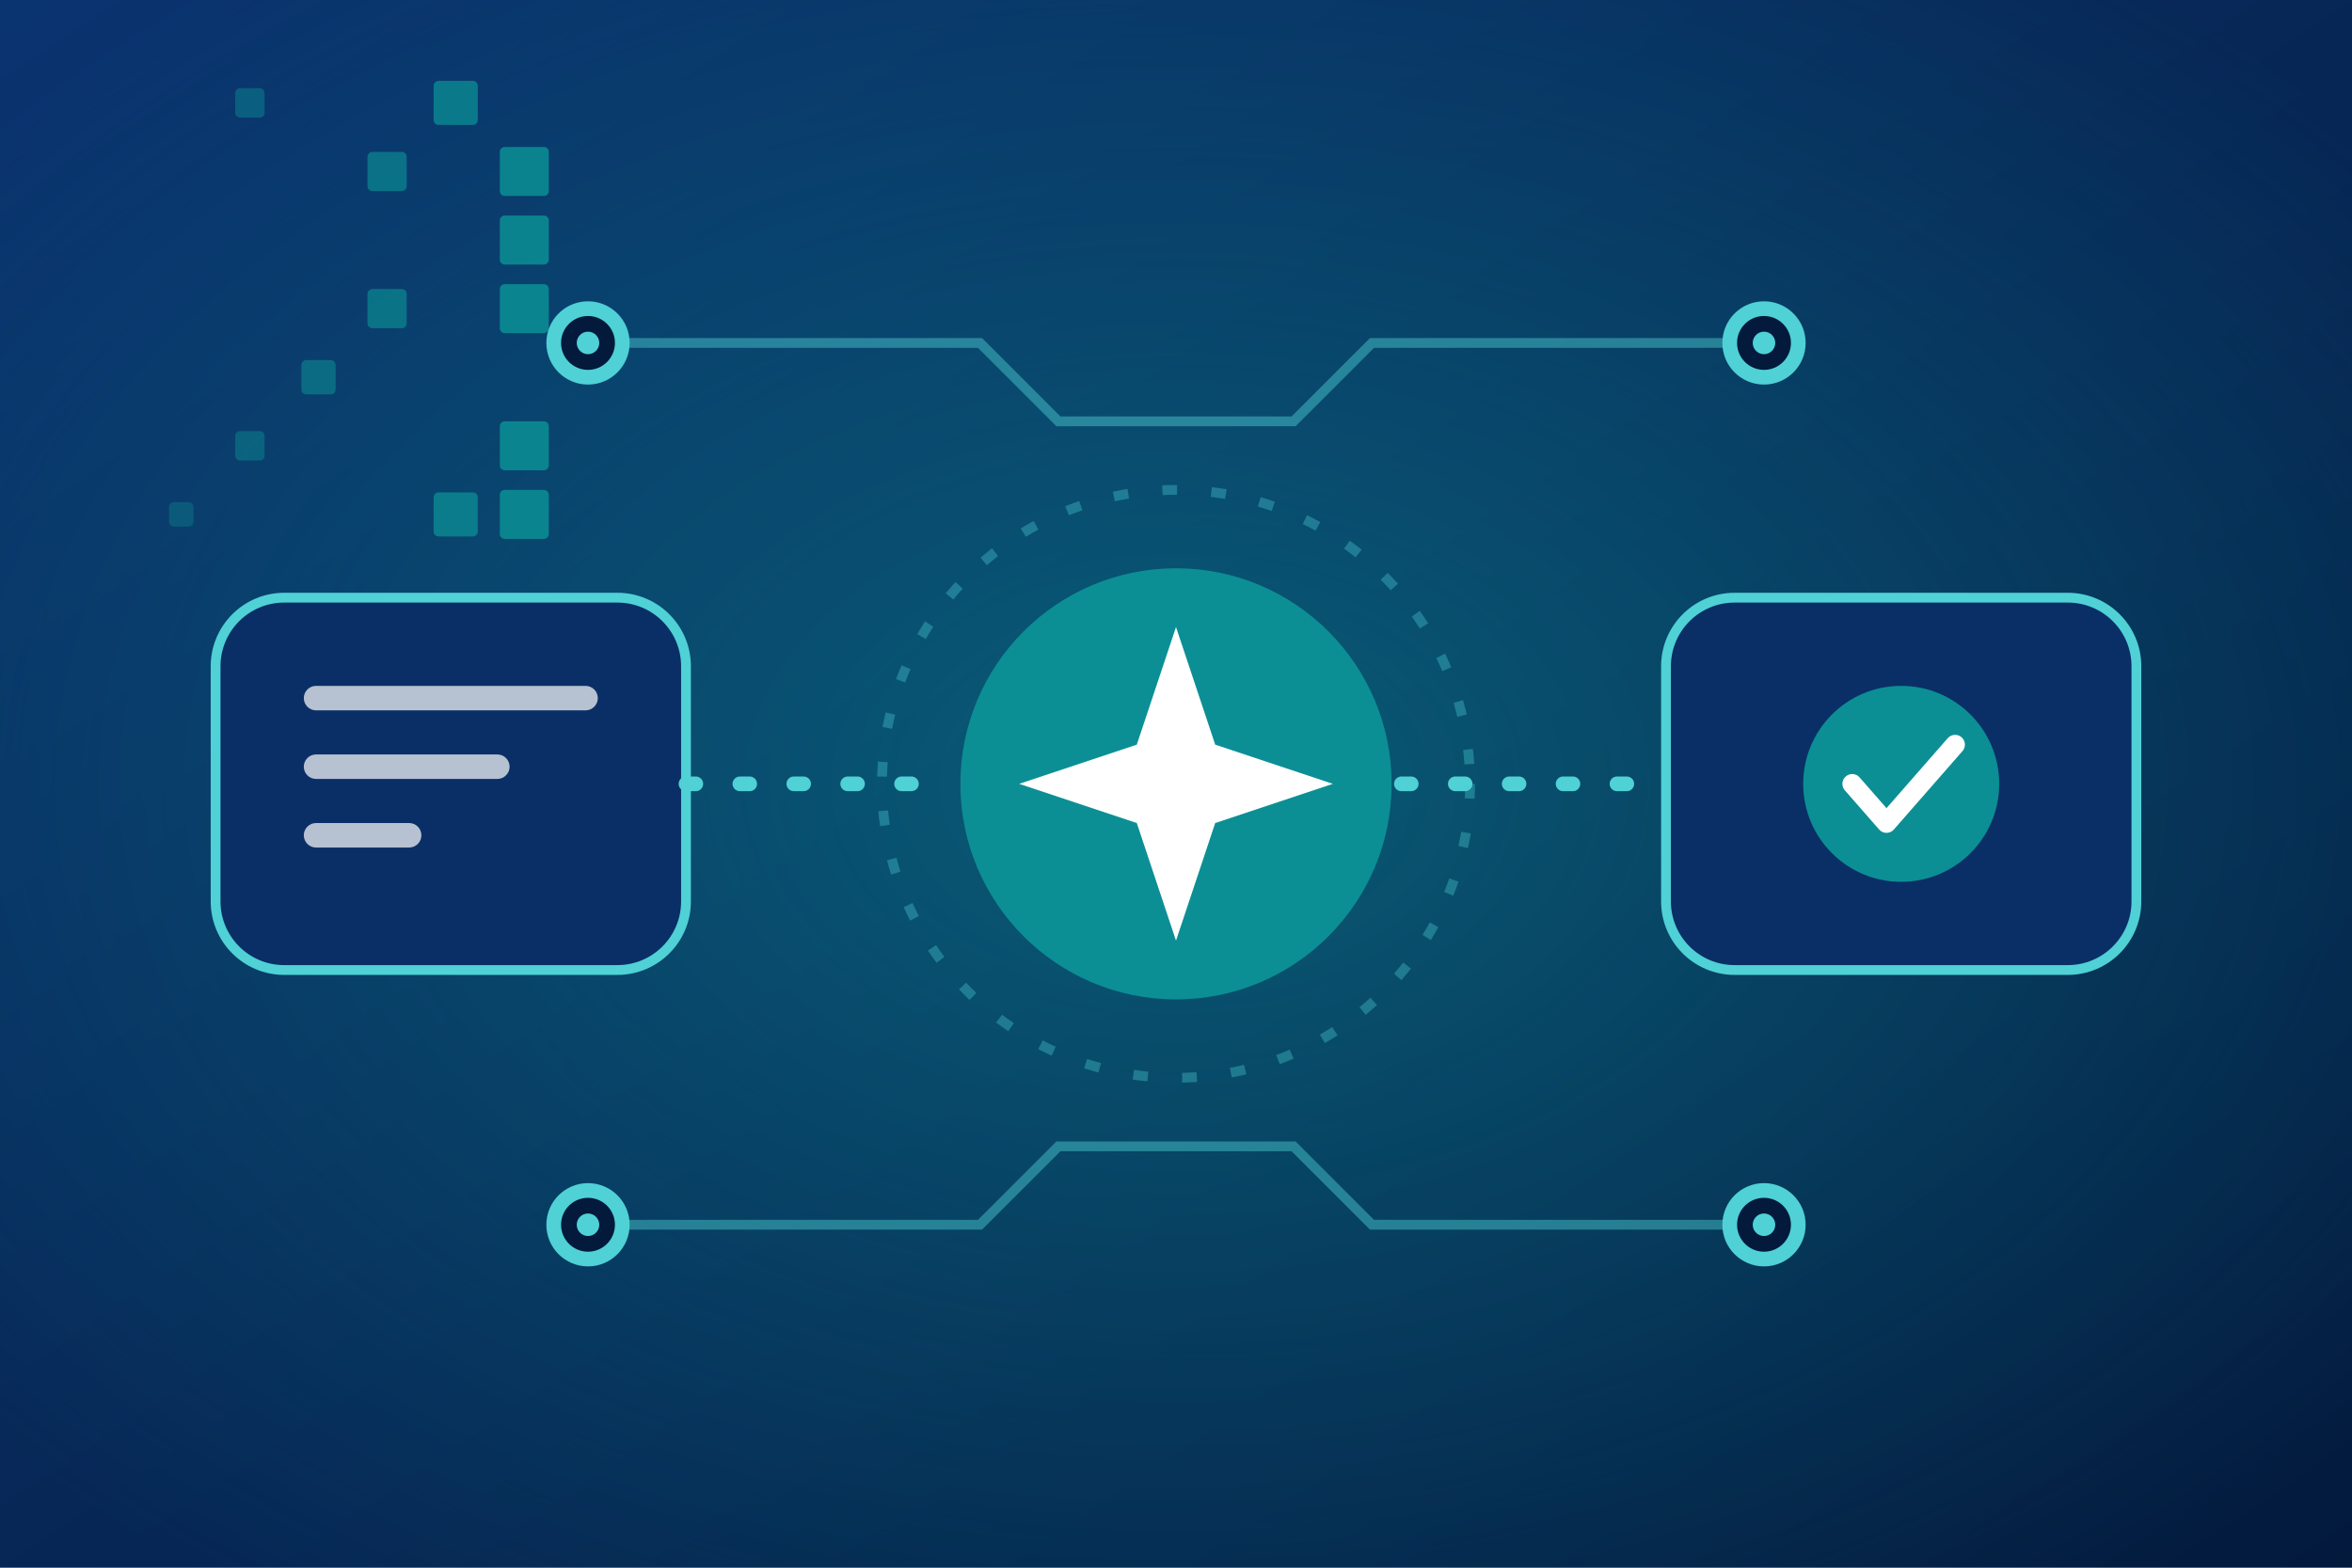
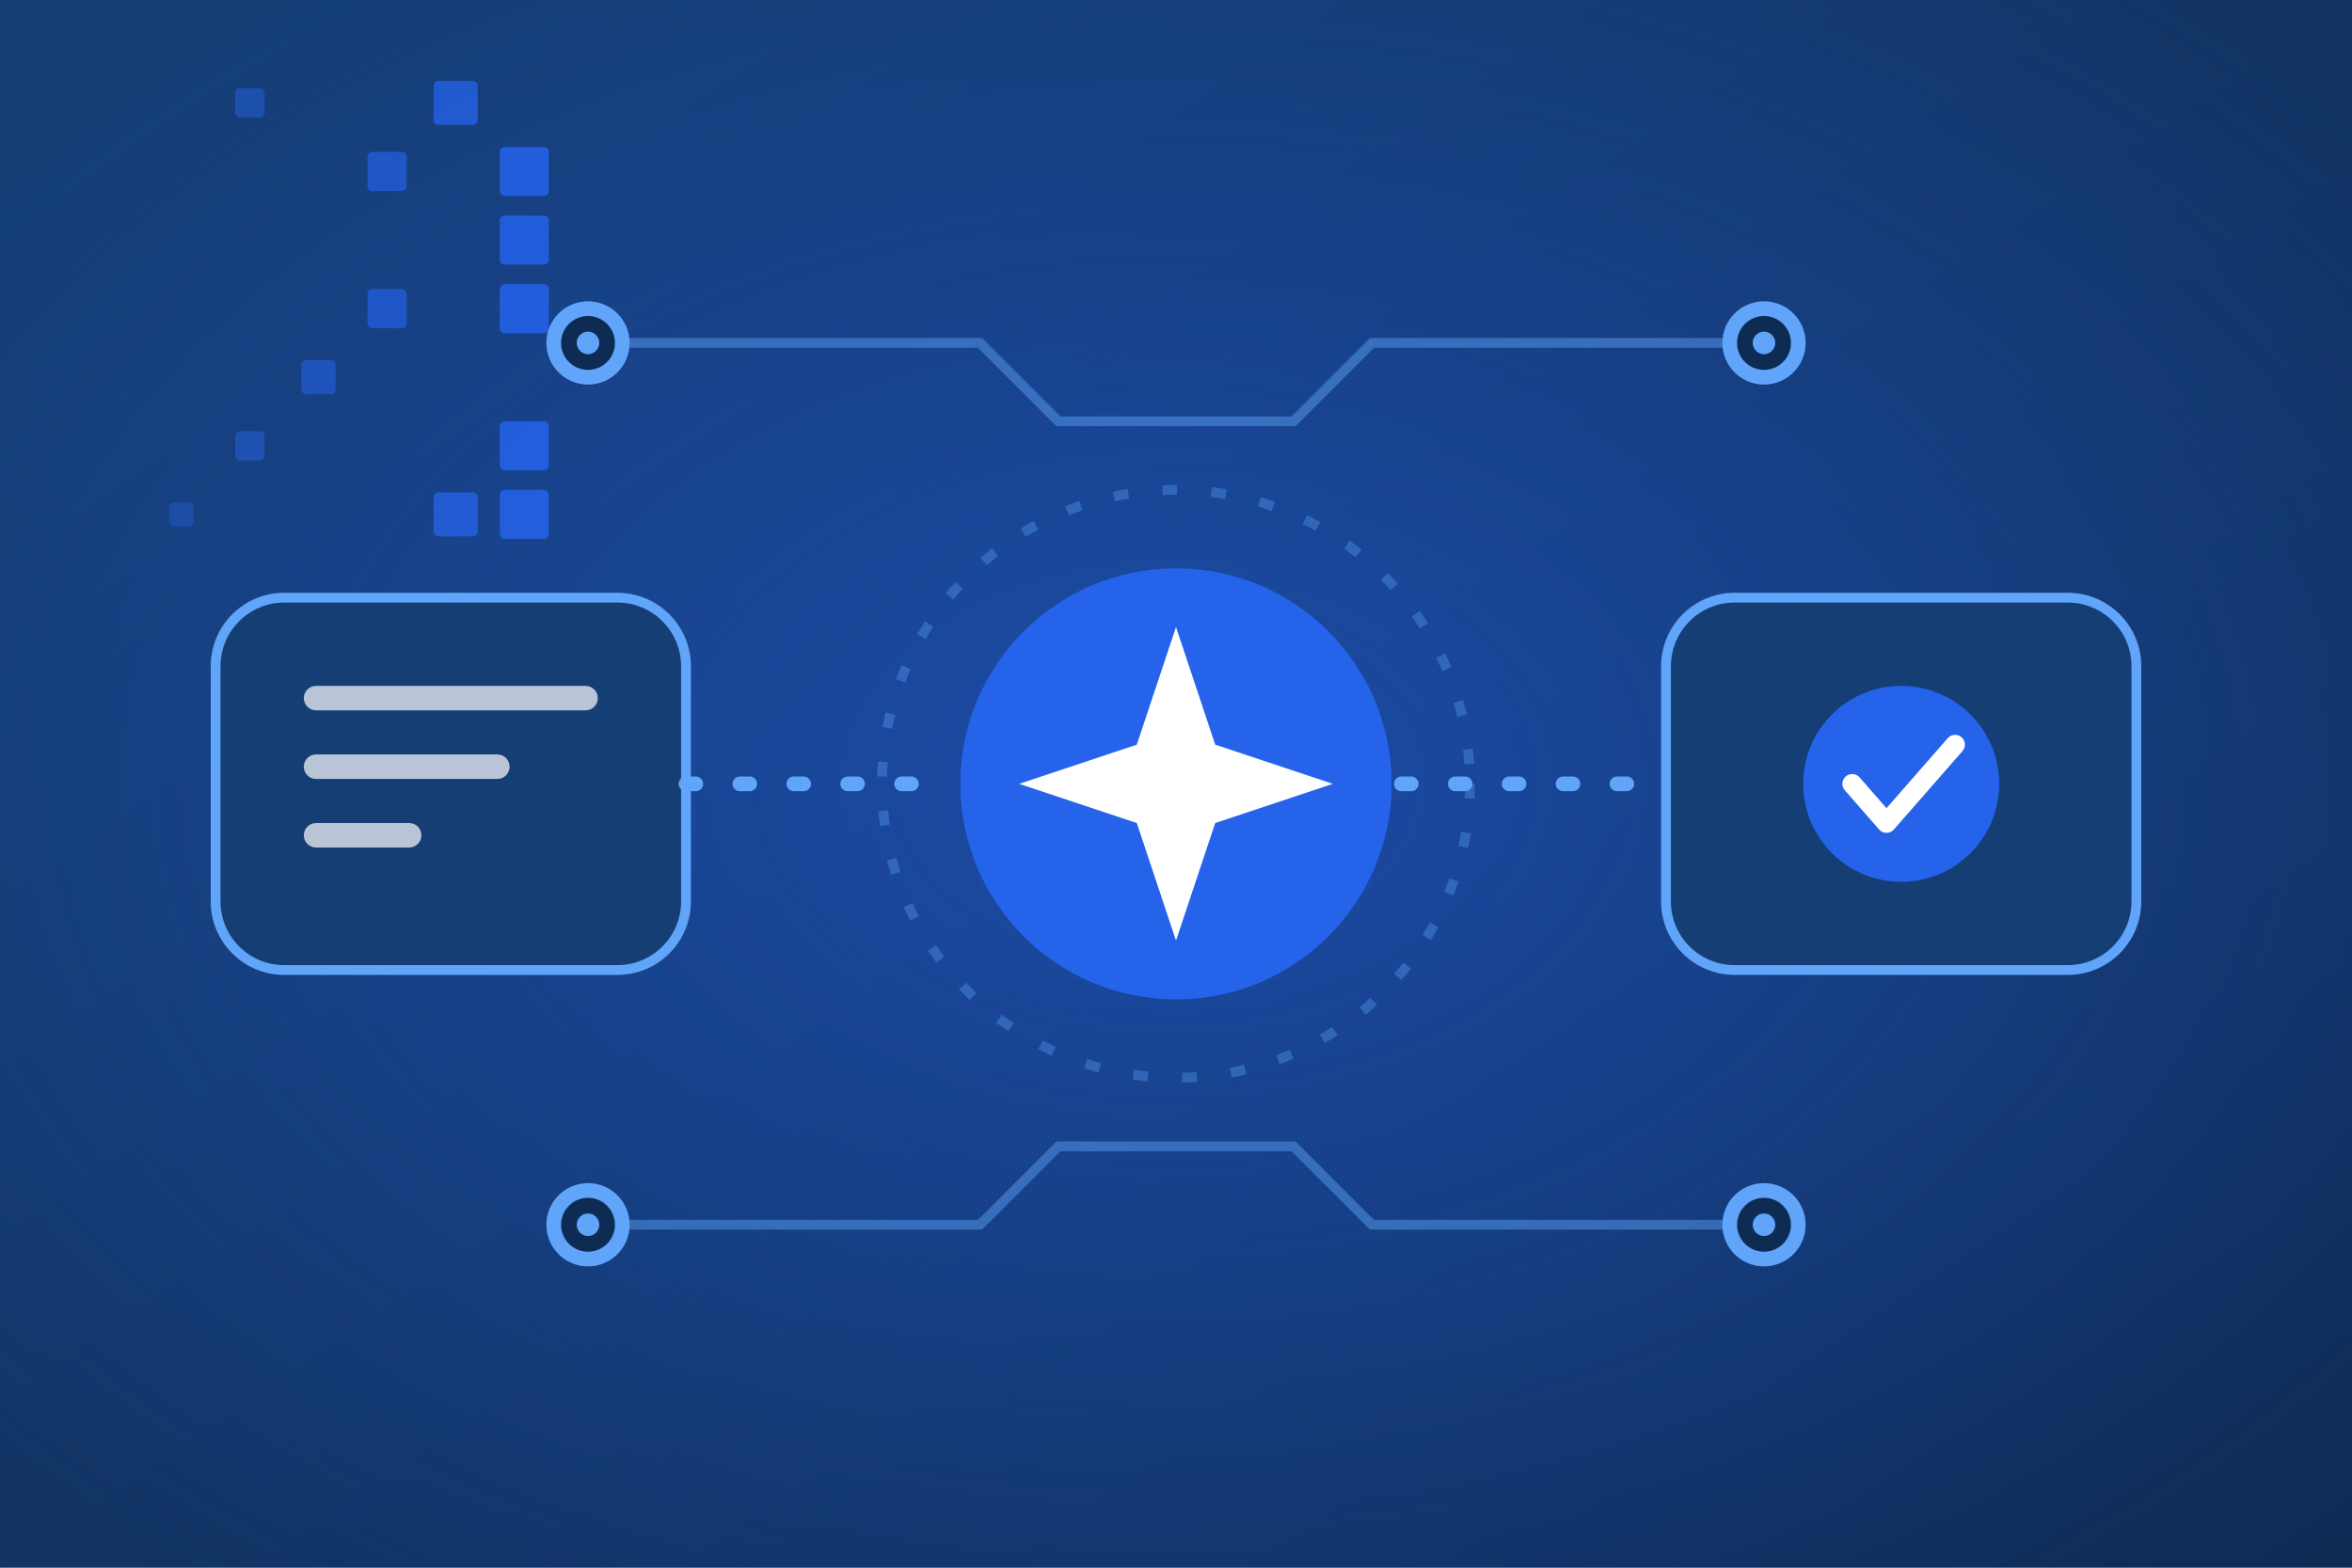
<svg xmlns="http://www.w3.org/2000/svg" viewBox="0 0 480 320" width="480" height="320" fill="none">
  <defs>
    <linearGradient id="bg-ai-workflow-automation" x1="0" y1="0" x2="1" y2="1">
-       <stop offset="0" stop-color="#0a3470" />
-       <stop offset="1" stop-color="#031a3d" />
+       <stop offset="0" stop-color="#153E75" />
+       <stop offset="1" stop-color="#0E2B54" />
    </linearGradient>
    <radialGradient id="glow-ai-workflow-automation" cx="0.5" cy="0.5" r=".65">
-       <stop offset="0" stop-color="#0b8f94" stop-opacity=".5" />
-       <stop offset="1" stop-color="#0b8f94" stop-opacity="0" />
+       <stop offset="0" stop-color="#2563EB" stop-opacity=".5" />
+       <stop offset="1" stop-color="#2563EB" stop-opacity="0" />
    </radialGradient>
  </defs>
  <rect width="480" height="320" fill="url(#bg-ai-workflow-automation)" />
  <rect width="480" height="320" fill="url(#glow-ai-workflow-automation)" />
-   <rect x="34.5" y="102.5" width="5.0" height="5.0" rx="1" fill="#0b8f94" opacity="0.35" />
-   <rect x="48.0" y="18.0" width="6.0" height="6.0" rx="1" fill="#0b8f94" opacity="0.45" />
-   <rect x="48.0" y="88.0" width="6.0" height="6.0" rx="1" fill="#0b8f94" opacity="0.45" />
-   <rect x="61.5" y="73.5" width="7.0" height="7.0" rx="1" fill="#0b8f94" opacity="0.55" />
-   <rect x="75.0" y="31.0" width="8.0" height="8.0" rx="1" fill="#0b8f94" opacity="0.65" />
-   <rect x="75.0" y="59.0" width="8.0" height="8.0" rx="1" fill="#0b8f94" opacity="0.65" />
-   <rect x="88.5" y="16.5" width="9.0" height="9.0" rx="1" fill="#0b8f94" opacity="0.75" />
-   <rect x="88.5" y="100.5" width="9.0" height="9.0" rx="1" fill="#0b8f94" opacity="0.75" />
-   <rect x="102.0" y="30.0" width="10.0" height="10.0" rx="1" fill="#0b8f94" opacity="0.85" />
-   <rect x="102.0" y="44.0" width="10.0" height="10.0" rx="1" fill="#0b8f94" opacity="0.85" />
-   <rect x="102.0" y="58.0" width="10.0" height="10.0" rx="1" fill="#0b8f94" opacity="0.85" />
-   <rect x="102.0" y="86.0" width="10.0" height="10.0" rx="1" fill="#0b8f94" opacity="0.85" />
-   <rect x="102.0" y="100.0" width="10.0" height="10.0" rx="1" fill="#0b8f94" opacity="0.85" />
+   <rect x="34.5" y="102.5" width="5.0" height="5.0" rx="1" fill="#2563EB" opacity="0.35" />
+   <rect x="48.0" y="18.0" width="6.0" height="6.0" rx="1" fill="#2563EB" opacity="0.45" />
+   <rect x="48.0" y="88.0" width="6.0" height="6.0" rx="1" fill="#2563EB" opacity="0.45" />
+   <rect x="61.5" y="73.5" width="7.0" height="7.0" rx="1" fill="#2563EB" opacity="0.55" />
+   <rect x="75.0" y="31.0" width="8.0" height="8.0" rx="1" fill="#2563EB" opacity="0.65" />
+   <rect x="75.0" y="59.0" width="8.0" height="8.0" rx="1" fill="#2563EB" opacity="0.65" />
+   <rect x="88.5" y="16.5" width="9.0" height="9.0" rx="1" fill="#2563EB" opacity="0.75" />
+   <rect x="88.5" y="100.5" width="9.0" height="9.0" rx="1" fill="#2563EB" opacity="0.75" />
+   <rect x="102.0" y="30.0" width="10.0" height="10.0" rx="1" fill="#2563EB" opacity="0.85" />
+   <rect x="102.0" y="44.0" width="10.0" height="10.0" rx="1" fill="#2563EB" opacity="0.85" />
+   <rect x="102.0" y="58.0" width="10.0" height="10.0" rx="1" fill="#2563EB" opacity="0.85" />
+   <rect x="102.0" y="86.0" width="10.0" height="10.0" rx="1" fill="#2563EB" opacity="0.85" />
+   <rect x="102.0" y="100.0" width="10.0" height="10.0" rx="1" fill="#2563EB" opacity="0.85" />
  <g class="pop">
-     <rect x="44" y="122" width="96" height="76" rx="14" fill="#0a2f66" stroke="#4fd1d6" stroke-width="2" />
+     <rect x="44" y="122" width="96" height="76" rx="14" fill="#153E75" stroke="#60A5FA" stroke-width="2" />
    <rect x="62" y="140" width="60" height="5" rx="2.5" fill="#ffffff" opacity="0.7" />
    <rect x="62" y="154" width="42" height="5" rx="2.5" fill="#ffffff" opacity="0.7" />
    <rect x="62" y="168" width="24" height="5" rx="2.5" fill="#ffffff" opacity="0.7" />
  </g>
  <g class="pop">
-     <rect x="340" y="122" width="96" height="76" rx="14" fill="#0a2f66" stroke="#4fd1d6" stroke-width="2" />
-     <circle cx="388" cy="160" r="20" fill="#0b8f94" />
+     <rect x="340" y="122" width="96" height="76" rx="14" fill="#153E75" stroke="#60A5FA" stroke-width="2" />
+     <circle cx="388" cy="160" r="20" fill="#2563EB" />
    <path d="M378 160 L385 168 L399 152" stroke="#ffffff" stroke-width="4" stroke-linecap="round" stroke-linejoin="round" />
  </g>
-   <path class="flow" d="M140 160 H192" stroke="#4fd1d6" stroke-width="3" stroke-dasharray="2 9" stroke-linecap="round" />
-   <path class="flow" d="M286 160 H338" stroke="#4fd1d6" stroke-width="3" stroke-dasharray="2 9" stroke-linecap="round" />
-   <circle class="orbit" cx="240" cy="160" r="60" stroke="#4fd1d6" stroke-opacity=".35" stroke-width="2" stroke-dasharray="3 7" />
-   <circle cx="240" cy="160" r="44" fill="#0b8f94" />
+   <path class="flow" d="M140 160 H192" stroke="#60A5FA" stroke-width="3" stroke-dasharray="2 9" stroke-linecap="round" />
+   <path class="flow" d="M286 160 H338" stroke="#60A5FA" stroke-width="3" stroke-dasharray="2 9" stroke-linecap="round" />
+   <circle class="orbit" cx="240" cy="160" r="60" stroke="#60A5FA" stroke-opacity=".35" stroke-width="2" stroke-dasharray="3 7" />
+   <circle cx="240" cy="160" r="44" fill="#2563EB" />
  <path class="spin" d="M240 128 L248 152 L272 160 L248 168 L240 192 L232 168 L208 160 L232 152Z" fill="#ffffff" />
-   <path d="M120 250 H200 L216 234 H264 L280 250 H360" stroke="#4fd1d6" stroke-opacity=".45" stroke-width="2" />
+   <path d="M120 250 H200 L216 234 H264 L280 250 H360" stroke="#60A5FA" stroke-opacity=".45" stroke-width="2" />
  <g class="pop">
-     <circle class="pulse" cx="120" cy="250" r="7" fill="#031a3d" stroke="#4fd1d6" stroke-width="3" />
-     <circle cx="120" cy="250" r="2.3" fill="#4fd1d6" />
+     <circle class="pulse" cx="120" cy="250" r="7" fill="#0E2B54" stroke="#60A5FA" stroke-width="3" />
+     <circle cx="120" cy="250" r="2.3" fill="#60A5FA" />
  </g>
  <g class="pop">
-     <circle class="pulse" cx="360" cy="250" r="7" fill="#031a3d" stroke="#4fd1d6" stroke-width="3" />
-     <circle cx="360" cy="250" r="2.3" fill="#4fd1d6" />
+     <circle class="pulse" cx="360" cy="250" r="7" fill="#0E2B54" stroke="#60A5FA" stroke-width="3" />
+     <circle cx="360" cy="250" r="2.3" fill="#60A5FA" />
  </g>
-   <path d="M120 70 H200 L216 86 H264 L280 70 H360" stroke="#4fd1d6" stroke-opacity=".45" stroke-width="2" />
+   <path d="M120 70 H200 L216 86 H264 L280 70 H360" stroke="#60A5FA" stroke-opacity=".45" stroke-width="2" />
  <g class="pop">
-     <circle class="pulse" cx="120" cy="70" r="7" fill="#031a3d" stroke="#4fd1d6" stroke-width="3" />
-     <circle cx="120" cy="70" r="2.3" fill="#4fd1d6" />
+     <circle class="pulse" cx="120" cy="70" r="7" fill="#0E2B54" stroke="#60A5FA" stroke-width="3" />
+     <circle cx="120" cy="70" r="2.3" fill="#60A5FA" />
  </g>
  <g class="pop">
-     <circle class="pulse" cx="360" cy="70" r="7" fill="#031a3d" stroke="#4fd1d6" stroke-width="3" />
-     <circle cx="360" cy="70" r="2.3" fill="#4fd1d6" />
+     <circle class="pulse" cx="360" cy="70" r="7" fill="#0E2B54" stroke="#60A5FA" stroke-width="3" />
+     <circle cx="360" cy="70" r="2.3" fill="#60A5FA" />
  </g>
</svg>
